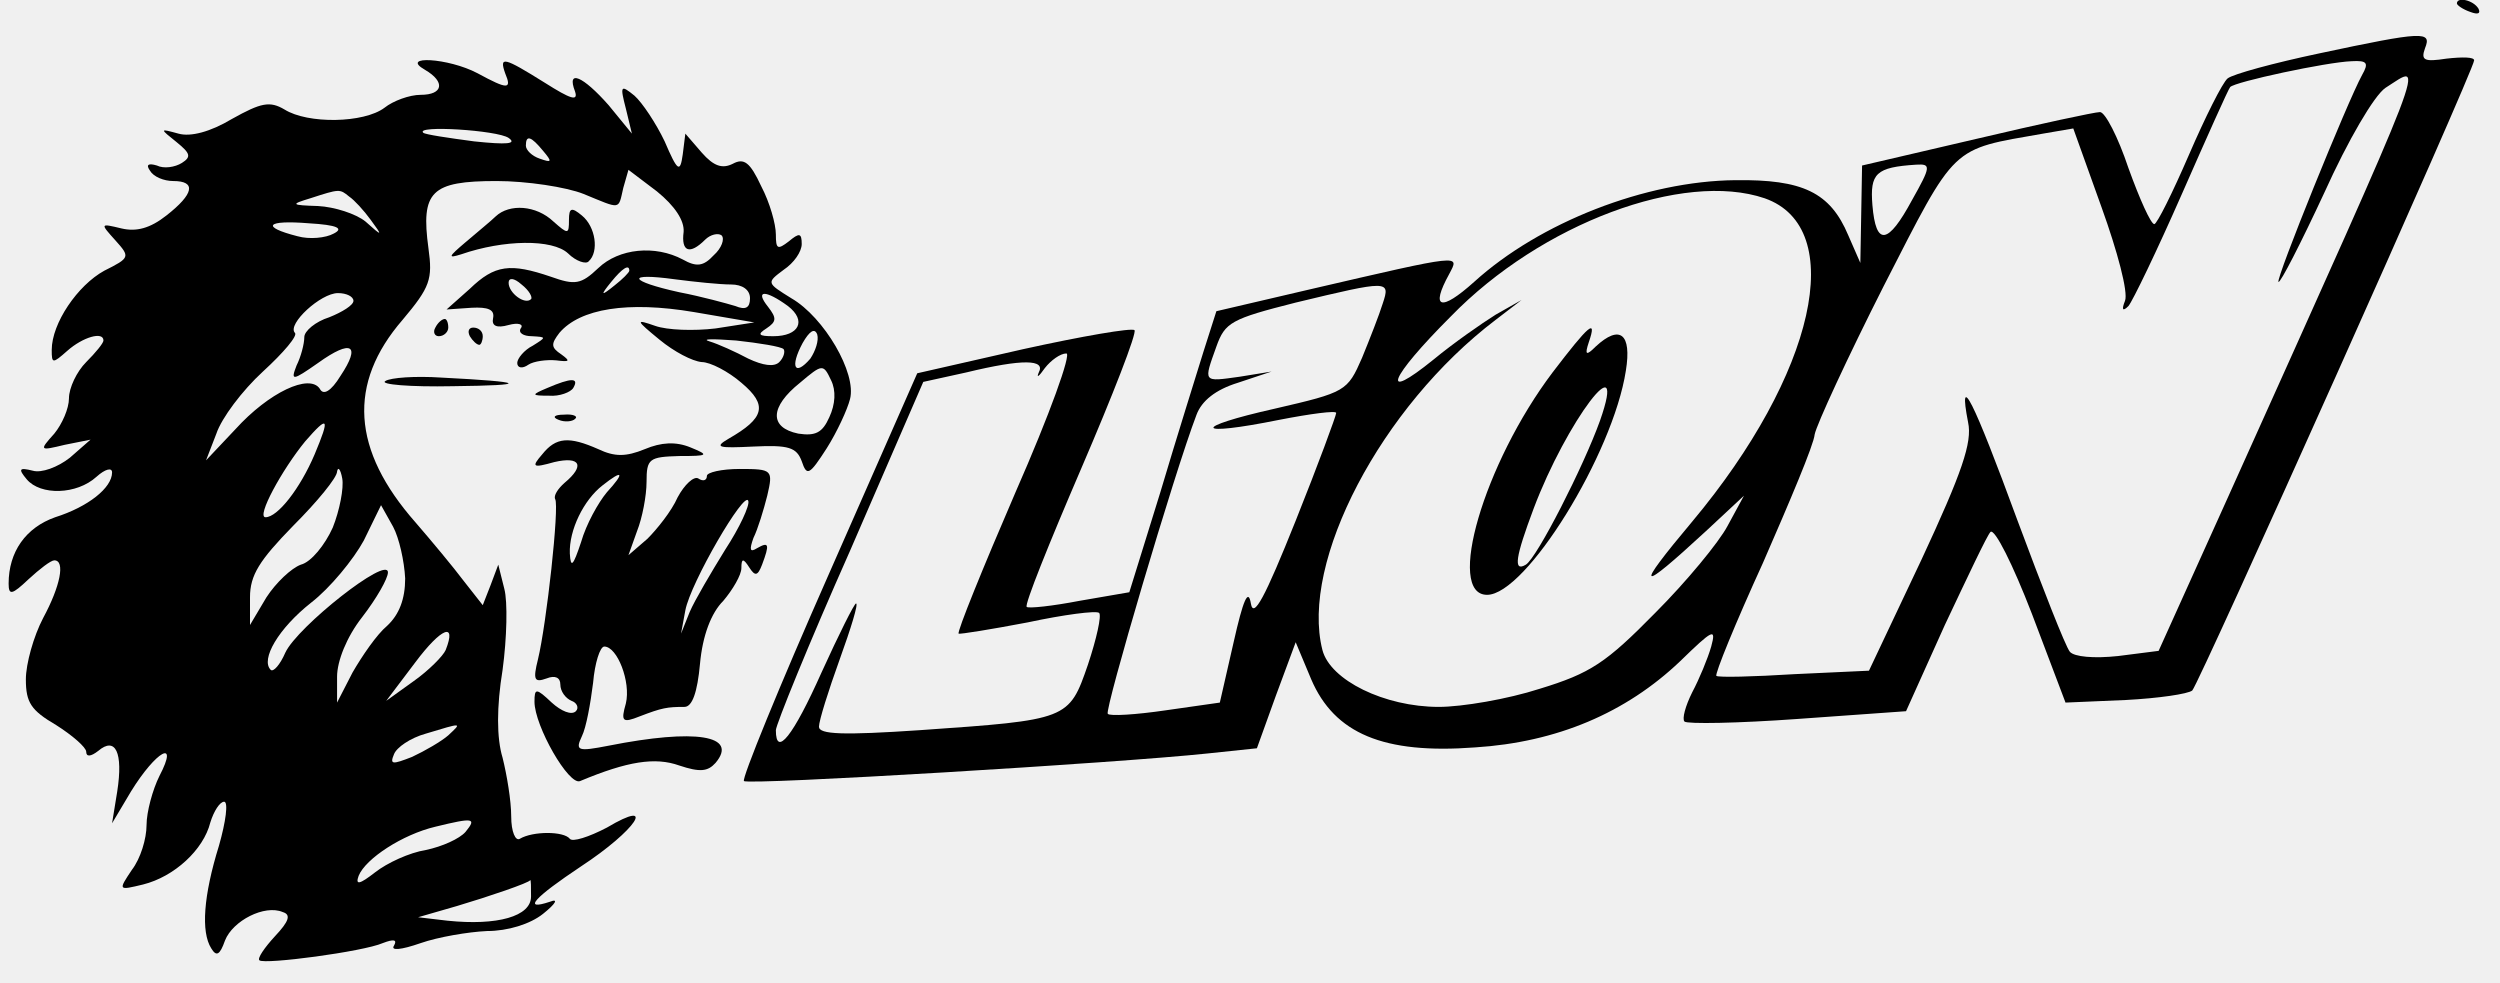
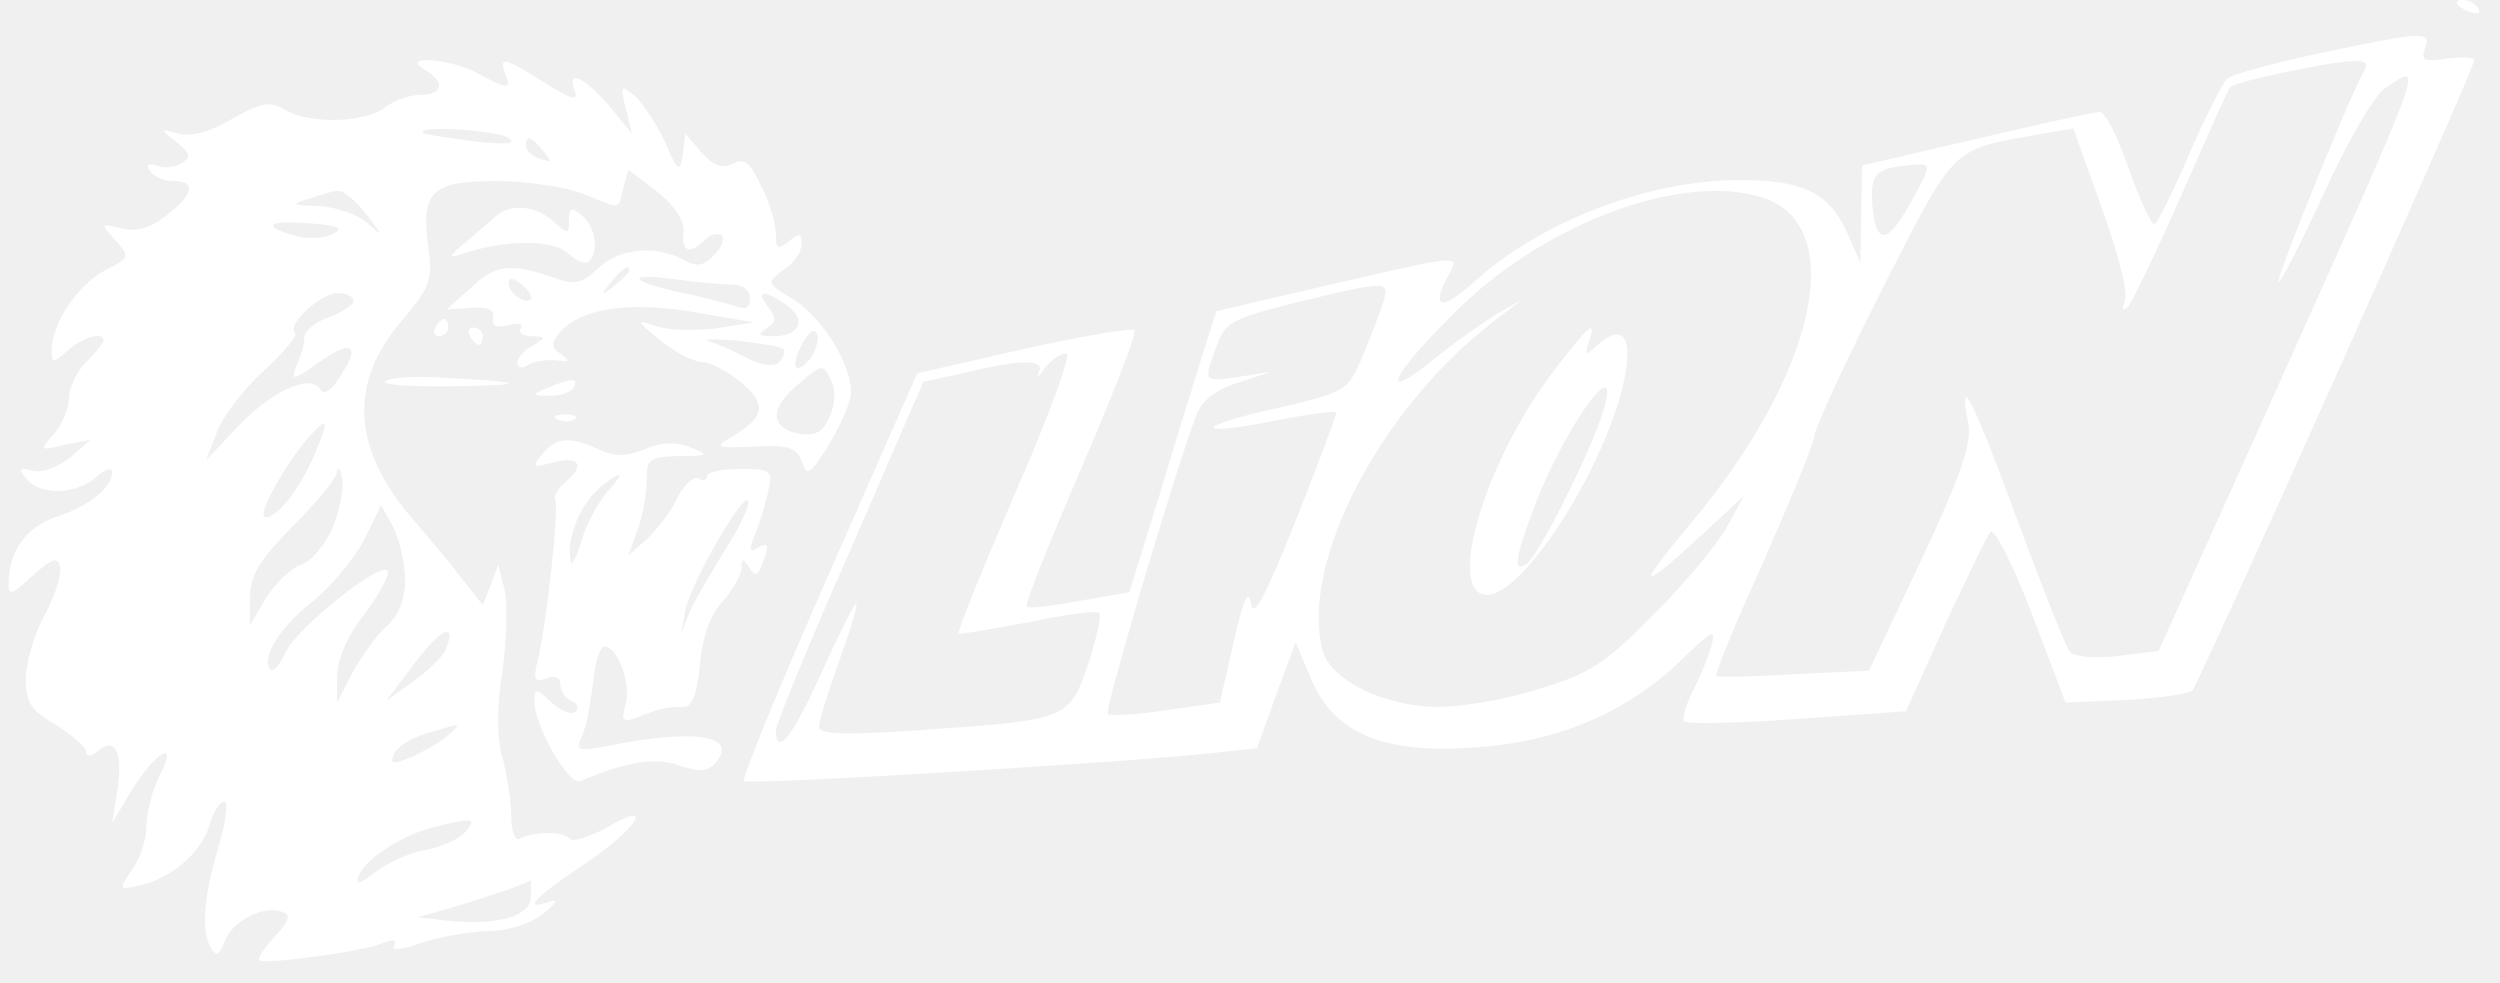
<svg xmlns="http://www.w3.org/2000/svg" version="1.0" width="290pt" height="114pt" viewBox="0 0 290 114" preserveAspectRatio="xMidYMid meet">
-   <g transform="translate(0,114) scale(0.1,-0.1)" fill="#000000" stroke="none">
+   <g transform="translate(0,114) scale(0.1,-0.1)" fill="#FFFFFF" stroke="none">
    <path d="M2850 1136 c0 -2 7 -7 16 -10 8 -3 12 -2 9 4 -6 10 -25 14 -25 6z" />
    <path d="M2690 1078 c-52 -11 -100 -24 -106 -29 -6 -5 -26 -45 -45 -89 -19 -44 -37 -80 -40 -80 -4 0 -17 29 -30 65 -12 36 -27 65 -33 65 -6 0 -71 -14 -143 -31 l-133 -31 -1 -57 -1 -56 -14 32 c-21 50 -53 65 -131 64 -104 -1 -227 -49 -303 -118 -39 -35 -51 -31 -29 9 12 23 18 24 -163 -18 l-107 -25 -15 -47 c-8 -26 -31 -99 -50 -163 l-36 -116 -58 -10 c-31 -6 -59 -9 -61 -7 -3 2 26 74 63 160 37 86 65 158 62 161 -3 3 -61 -7 -129 -22 l-123 -28 -103 -234 c-57 -129 -101 -237 -98 -239 4 -5 435 21 538 32 l57 6 22 61 23 62 18 -43 c27 -63 84 -87 190 -79 95 6 175 40 238 100 38 37 42 39 36 17 -4 -14 -14 -38 -22 -53 -8 -16 -12 -31 -9 -34 3 -3 62 -2 131 3 l126 9 45 100 c26 55 49 104 53 108 5 4 26 -38 48 -95 l39 -103 70 3 c38 2 72 7 77 11 8 8 327 720 327 731 0 4 -14 4 -32 2 -26 -4 -30 -2 -25 12 8 20 -1 20 -123 -6z m50 -25 c-17 -31 -100 -236 -97 -240 2 -2 26 45 53 103 28 62 58 113 71 122 46 29 58 60 -184 -478 l-79 -175 -47 -6 c-28 -3 -51 -1 -56 5 -5 6 -32 75 -61 153 -51 139 -69 175 -57 113 5 -23 -7 -58 -54 -159 l-61 -129 -86 -4 c-48 -3 -89 -4 -91 -2 -2 2 22 61 54 131 31 71 59 137 60 149 2 11 38 89 80 172 85 166 77 158 185 177 l35 6 33 -92 c18 -50 31 -98 27 -108 -4 -10 -3 -13 4 -6 5 6 33 64 62 130 29 66 54 122 56 124 5 6 112 29 141 30 18 1 20 -2 12 -16z m-522 -145 c-28 -52 -42 -54 -46 -6 -3 37 4 44 51 47 17 1 17 -2 -5 -41z m-171 2 c97 -34 59 -204 -84 -375 -68 -81 -63 -84 16 -11 l44 41 -19 -35 c-10 -19 -48 -65 -84 -101 -57 -58 -75 -70 -134 -88 -37 -12 -90 -21 -117 -21 -63 0 -126 31 -135 66 -26 102 68 282 201 383 l30 23 -30 -17 c-16 -10 -49 -33 -72 -52 -63 -51 -52 -22 20 50 105 108 270 169 364 137z m-443 -122 c-4 -13 -15 -41 -24 -63 -17 -39 -19 -40 -101 -59 -98 -22 -94 -33 5 -13 36 7 66 11 66 8 0 -3 -21 -60 -47 -125 -36 -90 -49 -114 -52 -96 -3 18 -9 4 -20 -45 l-16 -70 -63 -9 c-34 -5 -65 -7 -67 -4 -4 4 77 279 103 347 6 16 22 29 48 37 l39 13 -37 -6 c-43 -6 -42 -7 -27 35 10 28 17 32 92 51 108 26 110 26 101 -1z m-426 -219 c-38 -88 -68 -162 -66 -164 1 -1 38 5 80 13 42 9 80 14 83 11 3 -3 -3 -30 -13 -60 -22 -64 -23 -64 -195 -76 -89 -6 -117 -5 -117 4 0 7 11 42 24 78 13 36 22 65 19 65 -2 0 -20 -36 -40 -80 -33 -74 -53 -99 -53 -67 0 6 38 100 86 208 l85 196 50 11 c66 16 92 15 84 0 -3 -7 0 -5 7 5 7 9 18 17 25 17 6 0 -19 -70 -59 -161z" />
    <path d="M1801 708 c-80 -106 -124 -258 -76 -258 45 0 146 163 161 260 7 43 -7 54 -35 28 -11 -11 -13 -10 -8 5 10 29 0 20 -42 -35z m55 -56 c-19 -53 -73 -159 -86 -167 -15 -9 -12 9 9 65 38 101 110 196 77 102z" />
    <path d="M493 1059 c24 -14 21 -29 -5 -29 -13 0 -32 -7 -42 -15 -24 -18 -89 -19 -116 -2 -17 10 -27 8 -61 -11 -25 -15 -48 -21 -62 -17 -22 6 -22 6 -2 -10 16 -13 17 -17 6 -24 -8 -5 -21 -7 -29 -3 -10 3 -13 1 -8 -6 4 -7 16 -12 27 -12 27 0 24 -15 -8 -40 -19 -15 -35 -19 -52 -15 -25 6 -25 6 -7 -14 17 -19 17 -20 -13 -35 -31 -17 -61 -61 -61 -92 0 -16 1 -16 18 -1 18 16 42 23 42 12 0 -3 -9 -14 -20 -25 -11 -11 -20 -30 -20 -42 0 -12 -8 -30 -17 -41 -18 -20 -17 -20 12 -13 l30 6 -24 -21 c-14 -11 -33 -18 -43 -15 -16 4 -17 2 -7 -10 16 -19 58 -18 81 3 10 9 18 11 18 5 0 -18 -28 -40 -66 -52 -34 -12 -54 -40 -54 -77 0 -14 4 -13 23 5 13 12 26 22 30 22 13 0 7 -30 -13 -67 -11 -21 -20 -53 -20 -71 0 -27 6 -36 35 -53 19 -12 35 -26 35 -31 0 -6 5 -6 14 1 20 17 29 -2 22 -47 l-6 -37 22 37 c29 47 56 62 33 18 -8 -16 -15 -42 -15 -57 0 -16 -7 -39 -17 -52 -16 -24 -16 -24 13 -17 36 9 70 40 78 72 4 13 11 24 16 24 5 0 2 -23 -6 -51 -18 -58 -21 -100 -9 -119 6 -10 10 -8 16 9 9 23 46 42 67 33 10 -3 7 -11 -9 -28 -12 -13 -21 -26 -18 -28 6 -5 120 10 143 20 13 5 17 4 13 -3 -4 -6 8 -5 31 3 20 7 55 13 77 14 24 0 50 8 65 20 15 12 18 18 8 14 -33 -11 -18 5 36 41 64 42 89 80 30 45 -21 -11 -40 -17 -43 -13 -7 9 -43 9 -58 0 -5 -3 -10 8 -10 26 0 18 -5 48 -10 68 -7 23 -7 59 0 102 5 37 6 79 2 94 l-7 28 -9 -24 -9 -23 -22 28 c-12 16 -37 46 -56 68 -74 84 -79 161 -15 235 32 38 35 47 30 83 -9 66 3 78 79 78 35 0 81 -7 101 -15 44 -18 40 -19 46 7 l6 21 33 -25 c21 -17 32 -34 31 -47 -3 -23 7 -27 25 -9 6 6 15 8 19 5 4 -4 0 -15 -9 -23 -12 -13 -20 -14 -36 -5 -32 17 -74 13 -98 -10 -20 -19 -27 -20 -55 -10 -47 16 -65 14 -94 -14 l-27 -24 29 2 c19 1 27 -2 25 -12 -2 -9 4 -12 18 -8 11 3 18 1 14 -4 -3 -5 3 -9 13 -9 17 -1 17 -1 1 -11 -10 -5 -18 -15 -18 -20 0 -6 6 -7 13 -2 6 4 21 6 32 5 16 -2 17 -1 6 7 -12 8 -12 12 -2 25 24 28 79 37 156 24 l70 -12 -45 -7 c-25 -3 -56 -2 -70 3 -23 8 -23 7 5 -16 17 -14 38 -25 49 -26 10 0 31 -11 46 -24 31 -26 27 -41 -15 -65 -17 -10 -12 -11 29 -9 41 2 50 -1 56 -17 6 -18 9 -16 29 15 12 19 24 45 27 57 8 30 -30 95 -68 117 -29 18 -29 18 -9 33 12 8 21 21 21 30 0 13 -3 13 -15 3 -13 -10 -15 -9 -15 8 0 12 -7 37 -17 56 -13 28 -20 33 -33 26 -12 -6 -22 -3 -36 13 l-19 22 -3 -24 c-3 -22 -6 -20 -21 15 -10 21 -26 45 -35 53 -16 13 -17 12 -10 -15 l7 -29 -27 33 c-30 34 -49 42 -39 16 4 -12 -5 -9 -35 10 -48 30 -53 31 -46 11 8 -19 3 -19 -32 0 -34 18 -91 21 -61 4z m97 -79 c10 -7 -2 -8 -40 -4 -30 4 -57 8 -59 10 -10 9 86 3 99 -6z m40 -15 c11 -13 10 -14 -4 -9 -9 3 -16 10 -16 15 0 13 6 11 20 -6z m-225 -53 c6 -4 17 -16 25 -27 14 -19 14 -20 -6 -2 -11 9 -36 17 -55 18 -32 1 -32 2 -9 9 34 11 34 11 45 2z m-18 -43 c-9 -5 -28 -7 -42 -3 -43 11 -36 19 13 15 34 -2 41 -6 29 -12z m343 -43 c0 -2 -8 -10 -17 -17 -16 -13 -17 -12 -4 4 13 16 21 21 21 13z m-114 -33 c-7 -7 -26 7 -26 19 0 6 6 6 15 -2 9 -7 13 -15 11 -17z m232 17 c13 0 22 -6 22 -16 0 -11 -5 -14 -17 -9 -10 3 -39 11 -65 16 -59 13 -63 23 -5 15 23 -3 52 -6 65 -6z m-438 -19 c0 -5 -13 -13 -28 -19 -16 -5 -29 -16 -29 -23 0 -8 -4 -23 -9 -33 -7 -18 -5 -18 25 3 39 28 50 21 26 -15 -11 -18 -20 -23 -24 -15 -12 18 -59 -4 -98 -47 l-34 -36 12 31 c6 18 30 50 54 72 24 22 41 42 37 45 -9 10 30 46 50 46 10 0 18 -4 18 -9z m504 -6 c22 -17 13 -35 -17 -35 -17 0 -19 2 -8 9 12 8 12 12 2 25 -16 20 -3 20 23 1z m26 -61 c-18 -21 -24 -10 -9 18 8 14 14 18 17 10 2 -7 -2 -19 -8 -28z m-31 11 c2 -3 0 -10 -5 -15 -6 -6 -19 -4 -36 4 -15 8 -35 17 -45 20 -10 3 4 3 31 1 27 -3 52 -7 55 -10z m53 -79 c-8 -18 -16 -22 -36 -19 -34 7 -33 31 2 59 26 22 27 22 36 3 6 -12 5 -28 -2 -43z m-597 -43 c-17 -40 -43 -73 -57 -73 -11 0 19 55 46 88 27 31 29 28 11 -15z m21 -85 c-9 -20 -25 -40 -37 -43 -11 -4 -29 -21 -40 -38 l-19 -32 0 32 c0 26 11 43 50 83 28 28 51 56 51 63 1 6 4 3 6 -8 2 -11 -3 -37 -11 -57z m84 -59 c0 -24 -7 -42 -21 -55 -12 -10 -29 -35 -40 -54 l-18 -35 0 30 c0 18 11 46 29 69 17 22 30 45 30 52 0 20 -105 -63 -119 -93 -6 -14 -14 -23 -17 -20 -12 12 9 48 47 78 22 17 49 50 61 72 l20 41 14 -25 c7 -13 13 -40 14 -60z m47 -83 c-3 -7 -20 -24 -37 -36 l-32 -23 34 45 c30 40 48 47 35 14z m3 -99 c-8 -7 -27 -18 -42 -25 -23 -9 -26 -9 -21 3 3 8 19 19 37 24 43 13 42 13 26 -2z m20 -112 c-7 -8 -27 -17 -46 -21 -19 -3 -45 -15 -59 -26 -18 -14 -23 -15 -19 -4 8 20 51 48 89 57 45 11 48 10 35 -6z m76 -75 c0 -23 -39 -34 -97 -28 l-34 4 45 13 c37 11 84 27 85 30 1 1 1 -8 1 -19z" />
    <path d="M575 889 c-5 -5 -21 -18 -35 -30 -20 -17 -21 -19 -5 -14 49 17 106 18 124 1 9 -9 21 -13 24 -9 12 11 8 40 -8 53 -12 10 -15 9 -15 -5 0 -17 -1 -17 -18 -2 -20 19 -51 21 -67 6z" />
    <path d="M505 760 c-3 -5 -1 -10 4 -10 6 0 11 5 11 10 0 6 -2 10 -4 10 -3 0 -8 -4 -11 -10z" />
    <path d="M545 750 c3 -5 8 -10 11 -10 2 0 4 5 4 10 0 6 -5 10 -11 10 -5 0 -7 -4 -4 -10z" />
    <path d="M447 698 c-7 -4 29 -7 78 -6 91 1 86 5 -13 10 -30 2 -59 0 -65 -4z" />
    <path d="M635 690 c-19 -8 -19 -9 2 -9 12 -1 25 4 28 9 7 12 -2 12 -30 0z" />
    <path d="M648 653 c7 -3 16 -2 19 1 4 3 -2 6 -13 5 -11 0 -14 -3 -6 -6z" />
    <path d="M629 613 c-13 -15 -11 -16 14 -9 30 7 36 -4 12 -24 -8 -7 -13 -15 -11 -19 5 -8 -10 -145 -20 -186 -6 -24 -4 -27 10 -22 10 4 16 1 16 -7 0 -8 6 -16 13 -19 6 -2 9 -8 5 -12 -5 -5 -17 0 -28 10 -18 17 -20 17 -20 1 0 -28 40 -98 53 -92 55 23 87 28 115 18 24 -8 33 -7 42 3 27 32 -23 40 -124 20 -36 -7 -39 -6 -31 11 5 10 10 38 13 62 2 23 8 42 13 42 15 0 31 -41 25 -66 -6 -21 -4 -23 16 -15 26 10 32 11 52 11 9 0 15 17 18 50 3 33 13 59 27 73 11 13 21 30 21 38 0 11 2 12 9 1 7 -11 10 -10 15 3 9 24 8 27 -6 19 -8 -5 -9 -2 -4 12 5 10 12 33 16 49 7 30 6 31 -32 31 -21 0 -38 -4 -38 -8 0 -5 -4 -7 -10 -3 -5 3 -16 -7 -24 -22 -7 -16 -24 -37 -35 -48 l-22 -19 10 28 c6 15 11 41 11 57 0 27 3 29 38 30 34 0 35 1 13 10 -17 7 -34 6 -53 -2 -22 -9 -35 -9 -54 0 -34 15 -49 14 -65 -6z m75 -44 c-10 -12 -24 -37 -30 -58 -9 -27 -12 -31 -13 -13 -1 27 16 62 38 79 24 19 26 15 5 -8z m137 -67 c-16 -26 -35 -58 -41 -72 l-10 -25 5 27 c6 32 69 140 73 127 2 -5 -10 -31 -27 -57z" />
  </g>
</svg>
